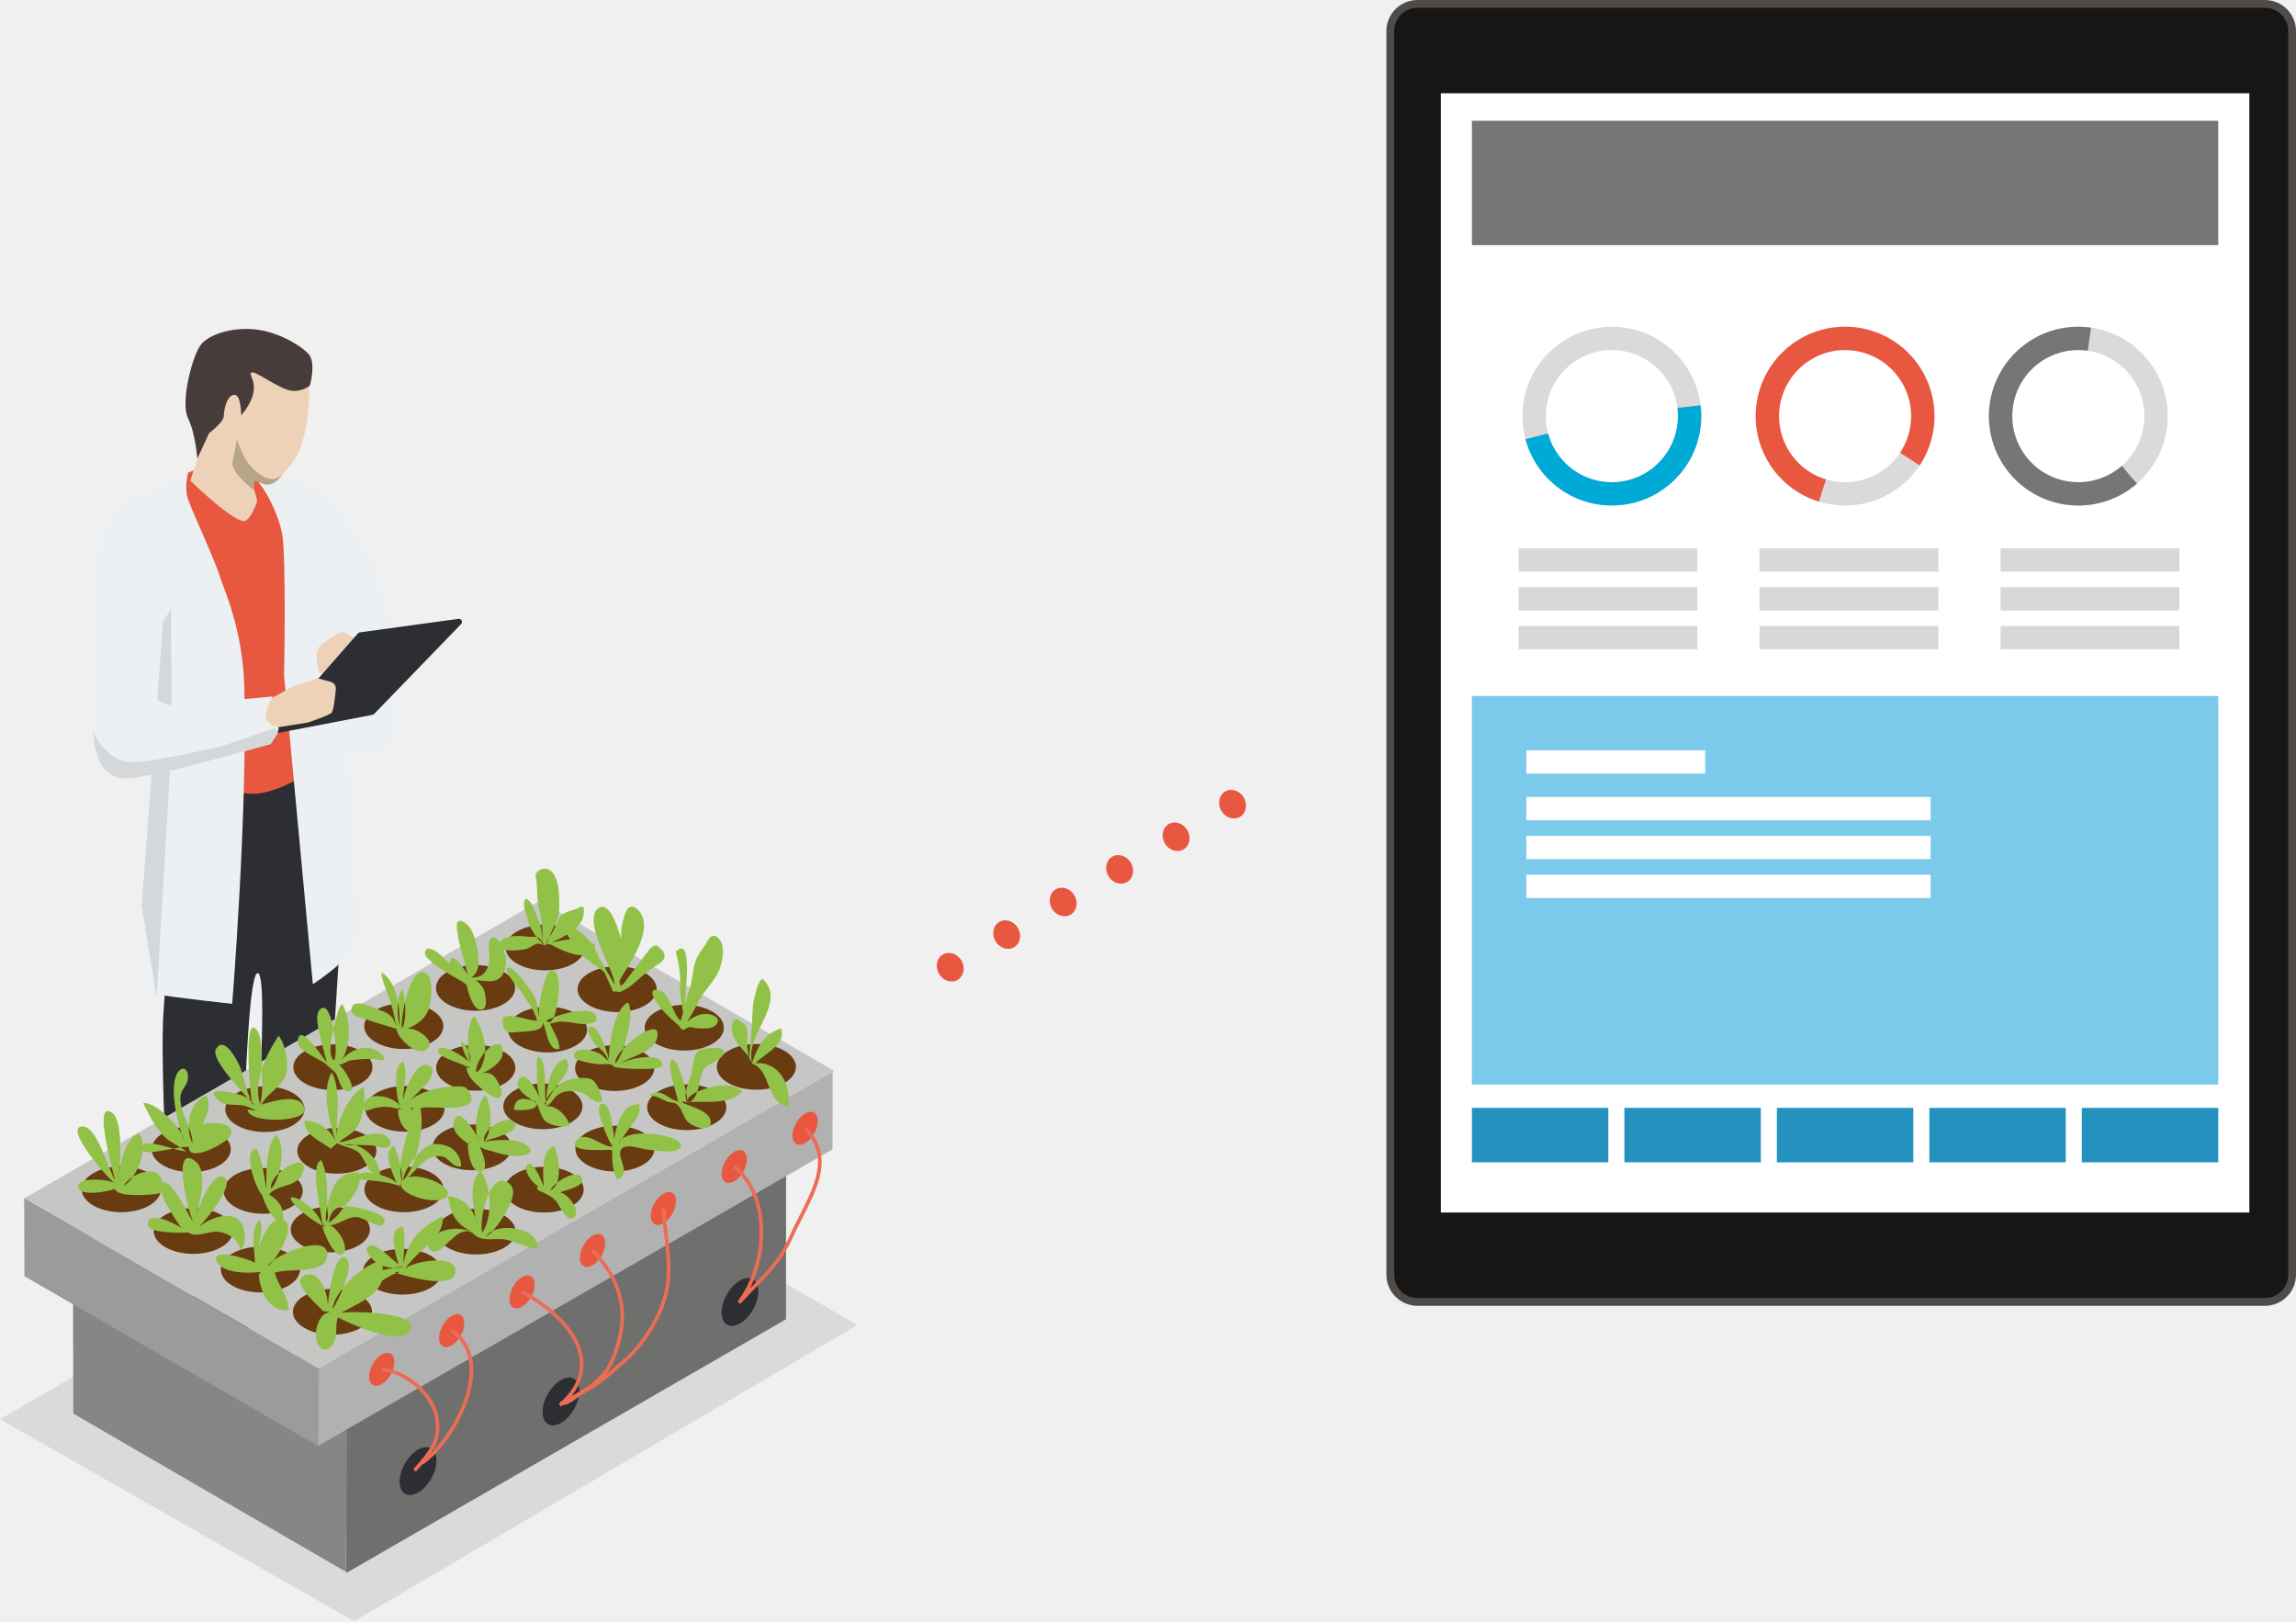
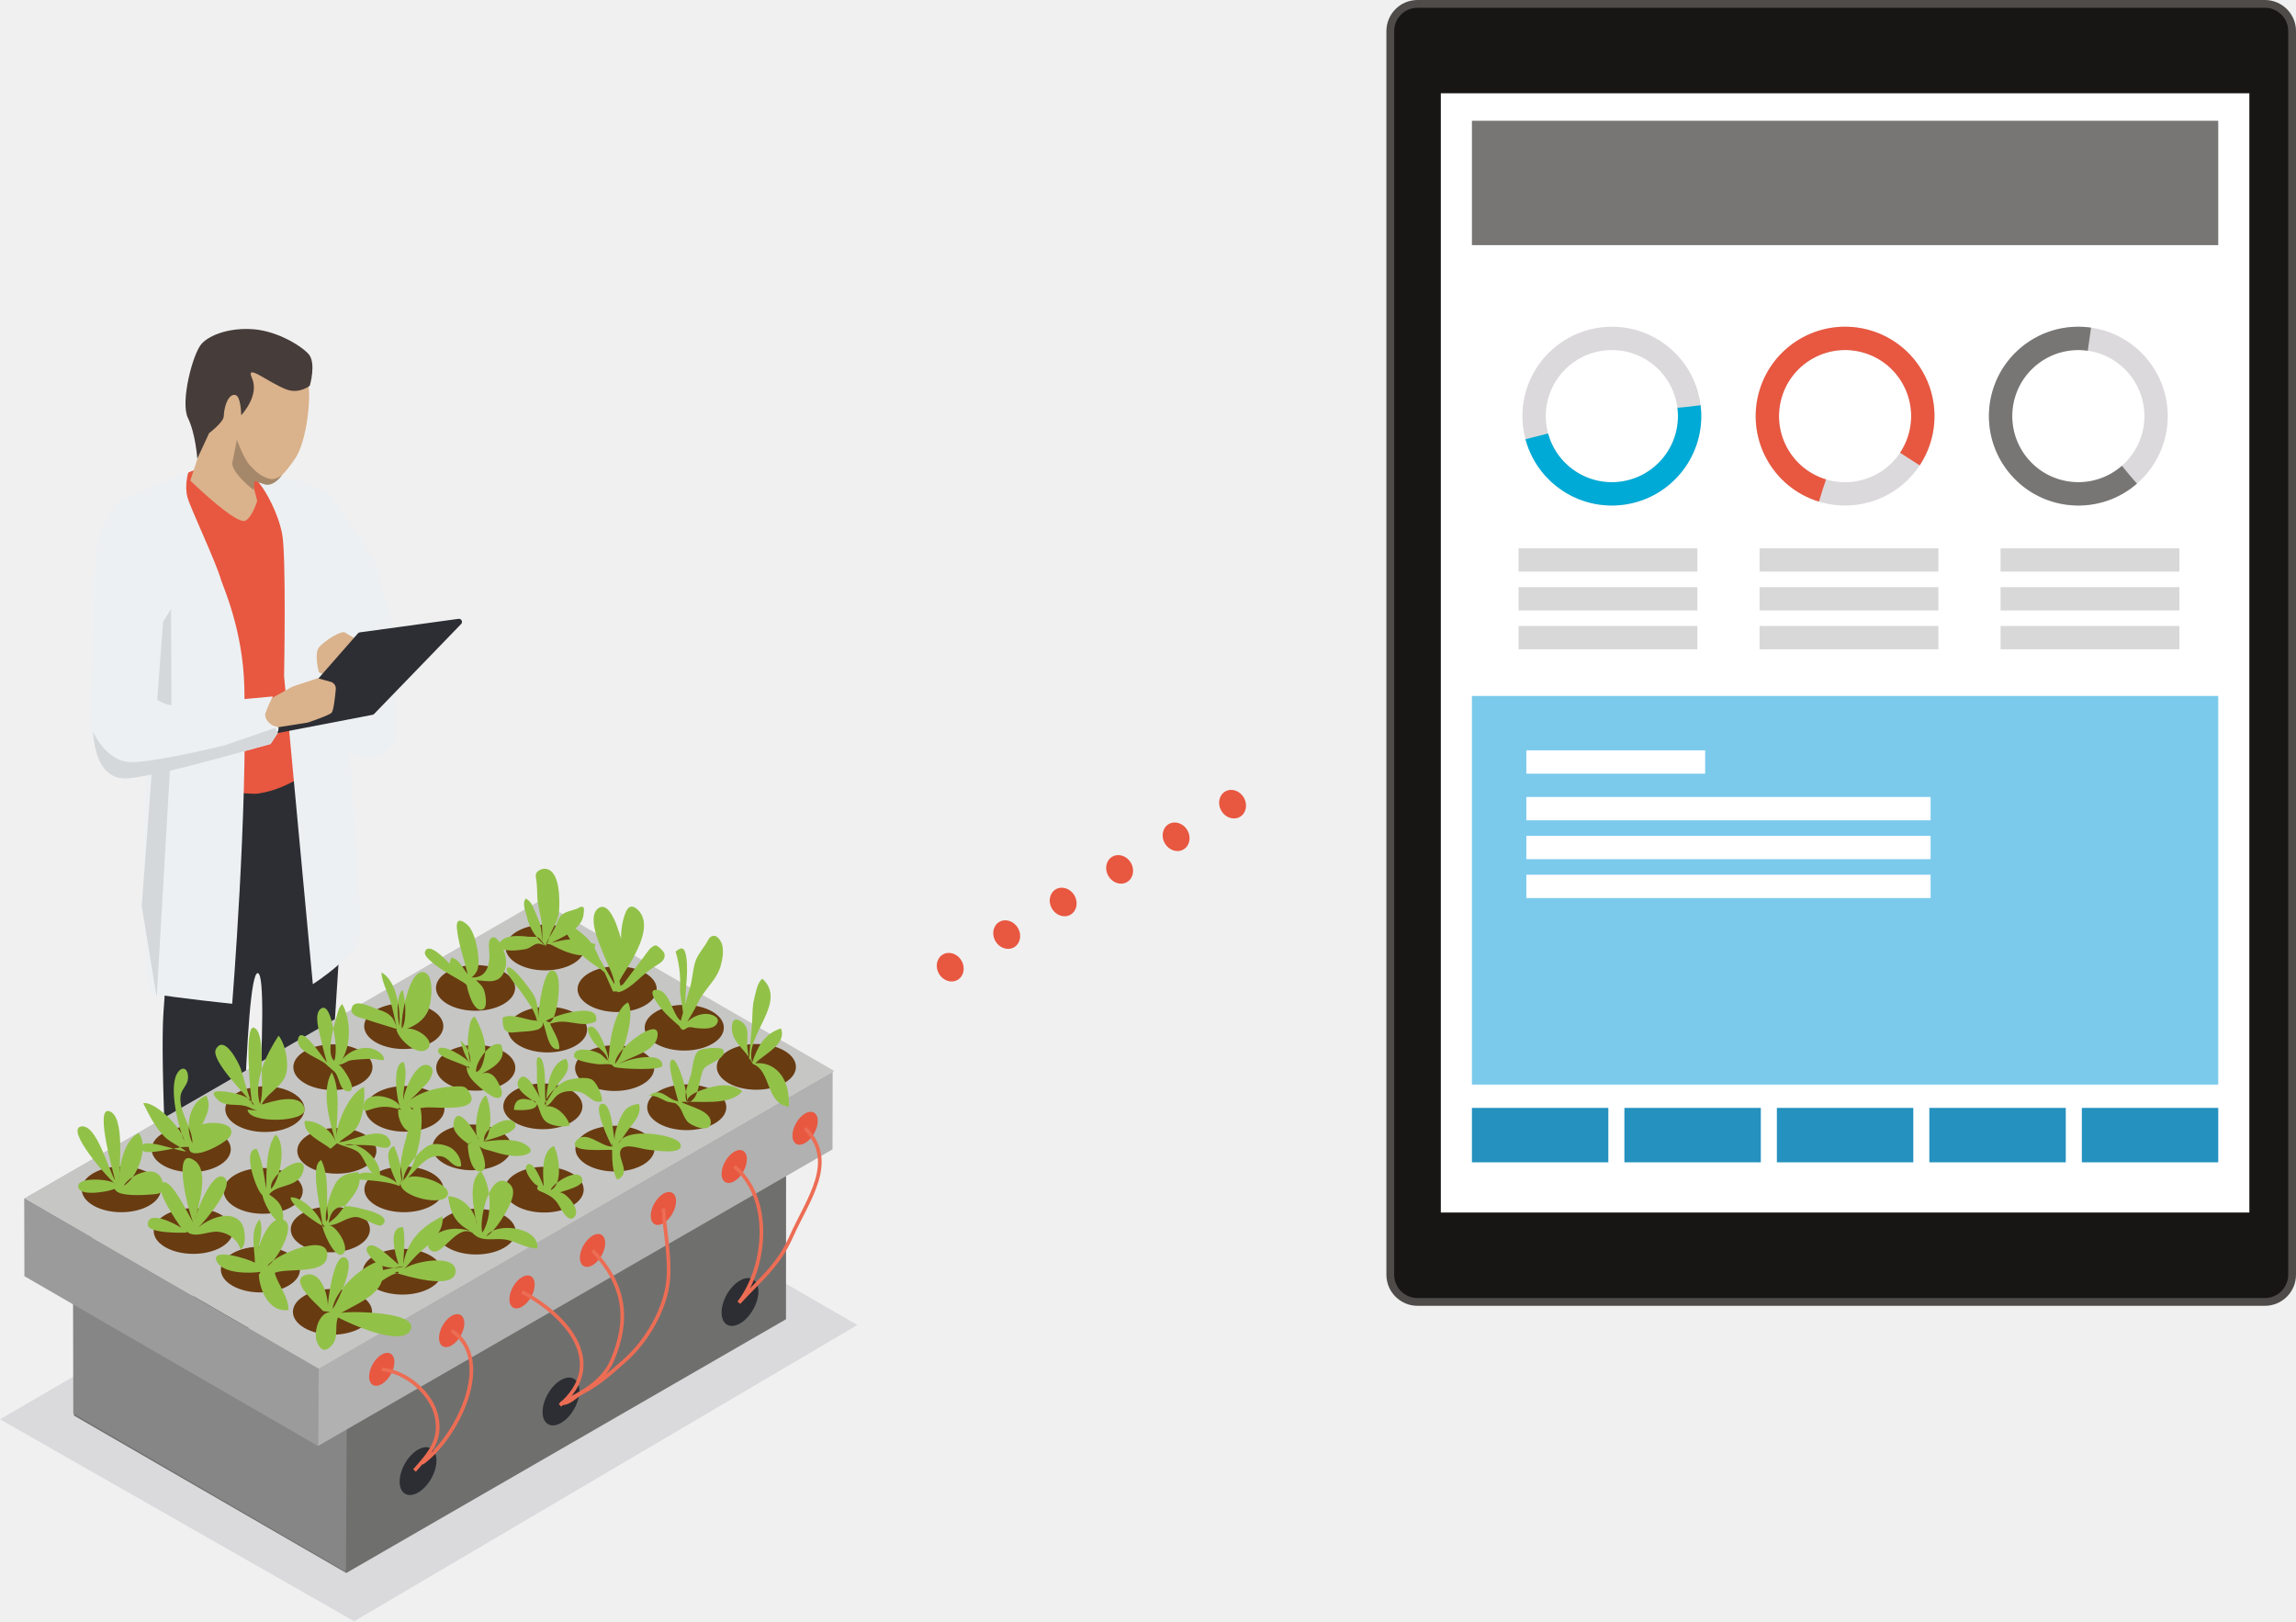
<svg xmlns="http://www.w3.org/2000/svg" xmlns:xlink="http://www.w3.org/1999/xlink" width="313" height="221" viewBox="0 0 313 221">
  <defs>
    <rect id="a" width="124" height="178" rx="4.239" />
    <mask id="b" width="124" height="178" x="0" y="0" fill="white">
      <use xlink:href="#a" />
    </mask>
  </defs>
  <g fill="none" fill-rule="evenodd">
    <polygon fill="#DAD9DB" points="116.877 180.617 69.339 153.169 0 193.47 48.287 221" />
    <g transform="translate(3)">
      <path fill="#E85740" d="M123.562,122.732 C122.581,122.732 121.785,121.837 121.785,120.732 C121.785,119.627 122.581,118.732 123.562,118.732 C124.544,118.732 125.34,119.627 125.34,120.732 C125.34,121.837 124.544,122.732 123.562,122.732 Z M132.451,122.732 C131.469,122.732 130.673,121.837 130.673,120.732 C130.673,119.627 131.469,118.732 132.451,118.732 C133.433,118.732 134.229,119.627 134.229,120.732 C134.229,121.837 133.433,122.732 132.451,122.732 Z M141.34,122.732 C140.358,122.732 139.562,121.837 139.562,120.732 C139.562,119.627 140.358,118.732 141.34,118.732 C142.322,118.732 143.118,119.627 143.118,120.732 C143.118,121.837 142.322,122.732 141.34,122.732 Z M150.229,122.732 C149.247,122.732 148.451,121.837 148.451,120.732 C148.451,119.627 149.247,118.732 150.229,118.732 C151.211,118.732 152.007,119.627 152.007,120.732 C152.007,121.837 151.211,122.732 150.229,122.732 Z M159.118,122.732 C158.136,122.732 157.34,121.837 157.34,120.732 C157.34,119.627 158.136,118.732 159.118,118.732 C160.1,118.732 160.896,119.627 160.896,120.732 C160.896,121.837 160.1,122.732 159.118,122.732 Z M168.007,122.732 C167.025,122.732 166.229,121.837 166.229,120.732 C166.229,119.627 167.025,118.732 168.007,118.732 C168.989,118.732 169.785,119.627 169.785,120.732 C169.785,121.837 168.989,122.732 168.007,122.732 Z" transform="rotate(-30 145.785 120.732)" />
      <g transform="translate(.13 44.64)">
        <path fill="#2C2E33" d="M43.546,59.826 L43.546,78.415 L42.469,95.294 L39.154,122.816 C39.154,122.816 43.287,128.113 43.984,130.698 C44.681,133.282 39.663,133.622 39.663,133.622 C39.663,133.622 32.927,127.647 31.783,126.757 C30.64,125.867 33.91,88.296 32.02,88.013 C30.131,87.731 29.75,126.63 29.75,126.63 C29.75,126.63 31.885,132.389 32.471,134.369 C32.937,135.94 29.18,137.418 27.594,136.512 C26.244,135.741 23.134,132.424 22.308,130.518 C21.204,127.97 21.235,128.537 20.473,127.647 C19.71,126.757 19.965,123.325 19.965,123.325 C19.965,123.325 18.646,100.11 19.16,93.281 C19.417,89.867 20.124,79.412 19.352,72.81 C18.581,66.208 19.352,61.189 19.352,61.189 L35.544,61.308 L41.823,55.873 L43.546,59.826" />
        <path fill="#E85740" d="M21.362,20.398 C21.362,20.398 22.896,19.389 25.226,18.904 C27.557,18.418 32.546,20.102 32.546,20.102 L35.691,23.131 L39.689,58.804 L39.805,59.826 C39.805,59.826 36.58,62.87 32.052,63.537 C30.768,63.725 25.091,62.876 25.091,62.876 L21.362,20.398" />
        <path fill="#ECF0F3" d="M22.558,19.666 C22.558,19.666 14.517,23.072 13.555,23.486 C11.534,24.357 10.02,29.898 9.929,30.906 C9.877,31.49 9.574,43.129 9.209,51.948 C8.944,58.334 16.869,53.419 16.869,53.419 C16.869,53.419 15.905,90.504 17.574,90.801 C21.013,91.412 28.524,92.188 28.524,92.188 C28.524,92.188 30.642,66.007 30.174,48.873 C29.962,41.138 27.246,35.242 27.016,34.44 C26.277,31.86 22.885,24.766 22.43,23.162 C21.976,21.559 22.558,19.666 22.558,19.666" />
        <polyline fill="#D4D8DB" points="16.191 78.843 19.103 40.118 20.182 38.387 20.237 48.432 20.237 56.868 18.231 91.327 16.191 78.843" />
        <path fill="#ECF0F3" d="M42.627,32.951 C42.627,32.951 46.251,79.634 46.013,82.592 C45.775,85.549 39.517,89.515 39.517,89.515 L35.596,47.518 C35.596,47.518 35.909,31.116 35.333,28.143 C34.756,25.17 33.085,22.346 32.413,21.497 C31.247,20.022 31.268,19.486 31.268,19.486 L37.936,20.946 L41.942,22.792 L47.796,31.416 L42.627,32.951" />
-         <path fill="#EED2B7" d="M38.534,4.774 C38.534,4.774 38.21,5.035 38.803,7.166 C39.396,9.297 38.693,15.66 37.045,17.962 C35.396,20.265 33.632,22.696 31.085,19.85 C30.873,19.614 31.28,21.159 31.28,21.159 L31.941,23.636 C31.941,23.636 31.275,25.822 30.343,26.331 C29.103,27.007 22.812,20.874 22.812,20.874 L26.464,9.785 L29.623,3.83 L38.534,4.774" />
+         <path fill="#DAB28B" d="M38.534,4.774 C38.534,4.774 38.21,5.035 38.803,7.166 C39.396,9.297 38.693,15.66 37.045,17.962 C35.396,20.265 33.632,22.696 31.085,19.85 C30.873,19.614 31.28,21.159 31.28,21.159 L31.941,23.636 C31.941,23.636 31.275,25.822 30.343,26.331 C29.103,27.007 22.812,20.874 22.812,20.874 L26.464,9.785 L29.623,3.83 L38.534,4.774" />
        <path fill="#463C39" d="M24.353,2.225 C25.552,0.91 28.395,-0.016 31.504,0.249 C34.612,0.514 37.775,2.377 38.904,3.585 C40.032,4.793 39.103,7.941 39.103,7.941 C39.103,7.941 37.674,9.098 35.926,8.449 C33.502,7.549 30.263,4.775 31.219,6.906 C32.292,9.296 29.75,11.966 29.75,11.966 C29.75,11.966 29.736,9.379 28.955,9.202 C28.173,9.025 27.463,10.289 27.365,12.141 C27.323,12.929 25.373,14.406 25.373,14.406 L23.765,17.887 C23.765,17.887 23.54,14.483 22.484,12.322 C21.428,10.161 23.152,3.54 24.353,2.225" />
-         <path fill="#B7A587" d="M29.157,15.312 C29.157,15.312 30.09,17.851 30.918,18.77 C31.746,19.69 32.569,20.387 33.656,20.643 C34.457,20.832 35.331,20.11 35.331,20.11 C35.331,20.11 34.191,21.809 32.882,21.369 L31.573,20.929 L31.442,22.159 C31.442,22.159 28.261,19.708 28.562,18.338 C28.863,16.969 29.157,15.312 29.157,15.312" />
+         <path fill="#A5876A" d="M29.157,15.312 C29.157,15.312 30.09,17.851 30.918,18.77 C31.746,19.69 32.569,20.387 33.656,20.643 C34.457,20.832 35.331,20.11 35.331,20.11 C35.331,20.11 34.191,21.809 32.882,21.369 L31.573,20.929 L31.442,22.159 C31.442,22.159 28.261,19.708 28.562,18.338 C28.863,16.969 29.157,15.312 29.157,15.312" />
        <path fill="#ECF0F3" d="M47.796,31.416 L50.507,40.907 C50.507,40.907 51.122,55.34 50.677,56.162 C48.474,60.23 44.746,58.026 44.746,58.026 L43.052,54.806 L40.51,38.026 L41.696,29.72 L47.796,31.416" />
-         <path fill="#EED2B7" d="M40.34,47.009 C40.34,47.009 39.663,44.467 40.34,43.619 C41.018,42.772 43.39,41.246 43.899,41.585 C44.407,41.924 46.271,42.941 46.271,42.941 L41.527,47.518 L40.34,47.009" />
+         <path fill="#DAB28B" d="M40.34,47.009 C40.34,47.009 39.663,44.467 40.34,43.619 C41.018,42.772 43.39,41.246 43.899,41.585 C44.407,41.924 46.271,42.941 46.271,42.941 L41.527,47.518 L40.34,47.009" />
        <path fill="#2C2E33" d="M34.363,54.594 L45.662,41.701 C45.727,41.626 45.817,41.577 45.915,41.562 L59.371,39.719 C59.757,39.662 60.004,40.118 59.746,40.41 L47.89,52.665 C47.829,52.734 47.747,52.781 47.656,52.799 L34.756,55.281 C34.366,55.356 34.101,54.894 34.363,54.594" />
-         <path fill="#EED2B7" d="M33.308,50.865 L36.74,48.958 L40.171,47.814 L41.954,48.304 C42.397,48.426 42.689,48.847 42.648,49.303 C42.549,50.392 42.344,52.25 42.077,52.518 C41.696,52.899 38.837,53.853 38.837,53.853 L34.833,54.488 L33.118,56.141 L32.038,54.425 C32.038,54.425 33.054,51.374 33.308,50.865" />
+         <path fill="#DAB28B" d="M33.308,50.865 L36.74,48.958 L40.171,47.814 L41.954,48.304 C42.397,48.426 42.689,48.847 42.648,49.303 C42.549,50.392 42.344,52.25 42.077,52.518 C41.696,52.899 38.837,53.853 38.837,53.853 L34.833,54.488 L33.118,56.141 L32.038,54.425 C32.038,54.425 33.054,51.374 33.308,50.865" />
        <path fill="#ECF0F3" d="M9.095,52.512 C9.095,52.512 9.035,59.255 12.975,61.416 C14.43,62.215 33.753,56.776 33.753,56.776 C33.753,56.776 35.406,54.515 34.643,54.425 C33.563,54.298 32.842,53.173 33.054,52.581 C33.432,51.525 33.936,50.518 34.071,50.293 C34.071,50.293 23.904,51.247 20.854,51.501 C17.804,51.755 14.754,47.179 14.754,47.179 L9.095,52.512" />
        <path fill="#D4D8DB" d="M9.544,55.06 C9.544,55.06 11.323,59.382 15.008,59.255 C18.694,59.128 27.463,56.967 27.463,56.967 L34.363,54.594 L34.756,55.281 L33.753,56.776 C33.753,56.776 20.854,60.399 17.804,60.908 C14.754,61.416 12.975,62.052 11.323,60.399 C9.671,58.747 9.544,55.06 9.544,55.06" />
-         <polyline fill="#6F6F6E" points="104.019 135.194 44.076 169.781 44.091 147.473 104.035 112.888 104.019 135.194" />
+         <polygon fill="#6F6F6E" points="44.076 169.781 6.957 148.325 6.957 127.876 44.091 147.473 104.035 112.888 104.019 135.194" />
        <polyline fill="#868686" points="6.816 126.399 44.143 148.028 44.032 169.626 6.863 148.054 6.816 126.399" />
        <polyline fill="#B1B1B1" points="110.363 112.036 40.219 152.47 40.235 141.88 110.378 101.446 110.363 112.036" />
        <polyline fill="#868C96" points="70.364 88.904 .222 129.338 .237 118.747 70.38 78.314 70.364 88.904" />
        <polyline fill="#C6C6C5" points="40.33 141.926 110.6 101.344 70.446 78.154 .175 118.736 40.33 141.926" />
        <path fill="#8CBF52" />
        <path fill="#683B11" d="M67.373,86.724 C65.268,85.509 65.265,83.538 67.368,82.32 C69.472,81.101 72.889,81.097 74.998,82.313 C77.109,83.529 77.111,85.504 75.002,86.722 C72.895,87.94 69.48,87.94 67.373,86.724" />
        <path fill="#92C148" d="M71.308,84.392 C70,83.27 69.087,82.053 68.709,80.363 C68.537,79.591 67.988,78.557 68.543,77.849 C68.987,78.074 69.298,78.447 69.493,78.895 C69.795,79.59 70.127,80.318 70.394,81.027 C70.721,81.897 70.721,82.921 70.802,83.845 C70.802,82.819 70.827,81.798 70.661,80.781 C70.486,79.72 70.162,78.709 70.12,77.624 C70.091,76.884 70.094,76.146 69.994,75.41 C69.942,75.026 69.809,74.645 70.027,74.313 C70.263,73.953 70.797,73.759 71.198,73.789 C73.262,73.946 73.18,78.137 73.085,79.539 C73.006,80.699 72.413,81.521 71.967,82.547 C71.704,83.15 71.578,83.822 71.253,84.396 C71.38,83.519 72.094,82.677 72.485,81.885 C72.721,81.407 72.882,80.805 73.181,80.361 C73.668,79.637 74.833,79.513 75.593,79.199 C75.727,79.143 75.989,78.959 76.132,78.959 C76.576,78.961 76.478,79.31 76.452,79.735 C76.404,80.528 76.147,81.075 75.604,81.645 C74.606,82.69 73.338,83.225 72.071,83.865 C73.345,83.574 74.594,83.217 75.881,83.54 C76.594,83.719 77.309,83.866 78.018,84.06 C77.841,86.829 73.854,85.133 72.447,84.365 C72.033,84.139 71.516,83.86 71.113,84.237 C70.599,84.036 70.269,83.865 69.745,84.127 C69.155,84.422 69.031,84.674 68.317,84.779 C67.257,84.936 65.714,85.129 64.774,84.452 C65.086,82.661 67.64,82.903 68.915,83.05 C69.371,83.102 70.114,82.932 70.461,83.333" />
        <path fill="#683B11" d="M77.187,92.403 C75.082,91.187 75.079,89.216 77.182,87.998 C79.286,86.779 82.702,86.776 84.812,87.991 C86.923,89.207 86.925,91.182 84.816,92.401 C82.709,93.618 79.293,93.618 77.187,92.403" />
        <path fill="#92C148" d="M86.914,84.678 C86.309,84.093 86.167,84.086 85.446,84.71 L81.808,89.541 L81.451,89.743 C81.4,89.491 81.353,89.267 81.31,89.071 C81.846,88.042 82.55,87.102 83.115,86.067 C84.032,84.386 85.718,81.061 83.752,79.32 C82.526,78.234 82.104,79.738 81.82,80.797 C81.595,81.639 81.53,82.442 81.536,83.303 C81.412,82.885 81.261,82.471 81.124,82.041 C80.86,81.208 79.817,78.261 78.485,79.133 C76.751,80.268 78.76,84.427 79.224,85.612 C79.68,86.776 80.44,88.113 80.65,89.374 L80.603,89.488 L78.655,86.098 L78.753,86.413 C78.741,86.386 78.726,86.359 78.715,86.332 C78.234,85.153 77.752,84.074 76.822,83.159 C76.567,82.909 74.399,80.93 73.925,81.54 C73.58,81.985 74.654,83.496 74.784,83.714 C75.791,85.388 76.882,86.233 78.447,87.263 C78.767,87.473 79.044,87.694 79.291,87.932 L80.434,90.505 L81.069,90.511 L81.08,90.507 L81.006,90.606 C81.888,90.658 83.349,89.372 83.939,88.837 C84.602,88.234 85.251,87.699 85.993,87.187 C86.532,86.815 87.492,86.434 87.477,85.607 C87.468,85.171 87.204,84.958 86.914,84.678" />
        <path fill="#683B11" d="M86.337 97.657C84.232 96.442 84.229 94.471 86.332 93.252 88.436 92.033 91.852 92.03 93.962 93.246 96.073 94.462 96.075 96.436 93.966 97.655 91.859 98.872 88.443 98.873 86.337 97.657M96.165 102.996C94.06 101.781 94.057 99.81 96.16 98.591 98.264 97.373 101.681 97.369 103.79 98.585 105.901 99.801 105.902 101.776 103.794 102.994 101.687 104.211 98.272 104.212 96.165 102.996M57.884 92.233C55.779 91.018 55.776 89.046 57.879 87.828 59.983 86.609 63.4 86.606 65.509 87.822 67.62 89.038 67.622 91.012 65.513 92.231 63.406 93.448 59.991 93.449 57.884 92.233M67.698 97.911C65.593 96.696 65.59 94.725 67.693 93.507 69.797 92.288 73.214 92.284 75.323 93.5 77.434 94.716 77.435 96.691 75.327 97.909 73.22 99.126 69.805 99.127 67.698 97.911M76.848 103.166C74.743 101.951 74.74 99.979 76.843 98.761 78.947 97.542 82.364 97.538 84.473 98.754 86.584 99.97 86.585 101.945 84.477 103.163 82.37 104.381 78.955 104.381 76.848 103.166M86.676 108.505C84.57 107.29 84.568 105.318 86.67 104.1 88.775 102.881 92.191 102.877 94.302 104.093 96.412 105.31 96.414 107.284 94.305 108.502 92.198 109.72 88.783 109.72 86.676 108.505M48.099 97.445C45.993 96.23 45.99 94.258 48.093 93.04 50.198 91.821 53.614 91.818 55.724 93.034 57.835 94.25 57.836 96.224 55.728 97.443 53.62 98.66 50.205 98.661 48.099 97.445M57.913 103.123C55.807 101.908 55.804 99.937 57.907 98.719 60.011 97.5 63.428 97.496 65.538 98.712 67.649 99.928 67.65 101.903 65.541 103.121 63.434 104.338 60.019 104.339 57.913 103.123M67.063 108.378C64.957 107.163 64.955 105.191 67.057 103.973 69.161 102.754 72.578 102.75 74.688 103.966 76.799 105.182 76.8 107.157 74.691 108.375 72.584 109.593 69.169 109.593 67.063 108.378M76.89 114.141C74.785 112.925 74.782 110.954 76.885 109.736 78.989 108.517 82.406 108.514 84.516 109.729 86.627 110.945 86.628 112.92 84.52 114.138 82.412 115.356 78.997 115.356 76.89 114.141M38.44 103.038C36.335 101.823 36.332 99.851 38.435 98.634 40.539 97.415 43.956 97.411 46.066 98.627 48.176 99.843 48.178 101.818 46.069 103.036 43.962 104.253 40.547 104.254 38.44 103.038M48.254 108.716C46.149 107.502 46.146 105.53 48.249 104.312 50.353 103.093 53.77 103.09 55.879 104.305 57.99 105.522 57.991 107.496 55.883 108.714 53.776 109.932 50.361 109.932 48.254 108.716M57.404 113.971C55.299 112.756 55.296 110.784 57.399 109.567 59.503 108.347 62.92 108.344 65.029 109.56 67.14 110.776 67.141 112.75 65.033 113.969 62.926 115.186 59.511 115.186 57.404 113.971M67.232 119.734C65.126 118.519 65.124 116.547 67.226 115.329 69.331 114.111 72.747 114.107 74.858 115.322 76.968 116.539 76.97 118.514 74.861 119.732 72.754 120.949 69.339 120.95 67.232 119.734M29.163 108.759C27.057 107.543 27.055 105.572 29.157 104.354 31.262 103.135 34.678 103.132 36.789 104.348 38.899 105.564 38.901 107.538 36.792 108.757 34.685 109.974 31.269 109.974 29.163 108.759M38.977 114.437C36.871 113.222 36.869 111.251 38.971 110.032 41.075 108.814 44.492 108.81 46.602 110.026 48.713 111.242 48.714 113.217 46.606 114.435 44.499 115.652 41.083 115.653 38.977 114.437M48.127 119.692C46.022 118.476 46.019 116.505 48.121 115.287 50.225 114.068 53.643 114.064 55.752 115.28 57.863 116.496 57.864 118.471 55.756 119.689 53.649 120.906 50.234 120.907 48.127 119.692M57.955 125.454C55.849 124.239 55.847 122.268 57.949 121.05 60.054 119.831 63.47 119.827 65.58 121.043 67.691 122.259 67.693 124.234 65.584 125.452 63.477 126.67 60.061 126.67 57.955 125.454M19.123 114.225C17.018 113.01 17.015 111.038 19.118 109.82 21.222 108.602 24.639 108.598 26.749 109.814 28.859 111.03 28.861 113.005 26.752 114.223 24.645 115.44 21.23 115.441 19.123 114.225M28.937 119.903C26.832 118.688 26.829 116.717 28.932 115.499 31.036 114.28 34.453 114.276 36.562 115.492 38.673 116.708 38.674 118.683 36.566 119.901 34.459 121.119 31.044 121.119 28.937 119.903M38.087 125.158C35.982 123.943 35.979 121.971 38.082 120.753 40.186 119.534 43.603 119.53 45.712 120.746 47.824 121.963 47.825 123.937 45.716 125.155 43.609 126.373 40.194 126.373 38.087 125.158M47.915 130.921C45.81 129.705 45.807 127.734 47.909 126.516 50.014 125.297 53.431 125.294 55.541 126.509 57.651 127.725 57.653 129.7 55.544 130.919 53.437 132.136 50.022 132.136 47.915 130.921M9.592 119.691C7.486 118.476 7.484 116.504 9.586 115.287 11.691 114.068 15.107 114.064 17.217 115.28 19.328 116.496 19.33 118.471 17.221 119.689 15.113 120.906 11.698 120.907 9.592 119.691M19.406 125.369C17.3 124.155 17.298 122.183 19.4 120.965 21.504 119.746 24.921 119.743 27.031 120.958 29.142 122.175 29.143 124.149 27.035 125.367 24.927 126.585 21.512 126.585 19.406 125.369M28.556 130.624C26.45 129.409 26.448 127.437 28.55 126.219 30.654 125 34.071 124.997 36.181 126.213 38.292 127.429 38.293 129.403 36.185 130.622 34.078 131.839 30.663 131.839 28.556 130.624M38.384 136.387C36.278 135.172 36.276 133.2 38.378 131.982 40.483 130.764 43.899 130.76 46.009 131.975 48.12 133.192 48.121 135.167 46.013 136.385 43.906 137.602 40.49 137.602 38.384 136.387" />
        <path fill="#92C148" d="M92.65 90.945C93.5 89.73 94.699 88.526 95.106 87.065 95.368 86.121 95.643 84.671 95.163 83.752 94.819 83.097 94.299 82.679 93.729 83.085 93.483 83.259 93.28 83.758 93.111 84.017 92.65 84.721 91.957 85.571 91.681 86.384 91.288 87.541 91.288 88.846 90.913 90.04 90.688 90.761 90.486 91.508 90.288 92.257 90.32 91.415 90.335 90.556 90.403 89.865 90.524 88.634 90.612 87.082 90.432 85.865 90.236 84.539 89.86 84.333 88.976 85.074 89.44 86.638 89.667 88.319 89.58 89.948 89.524 90.995 89.877 92.194 89.98 93.407 89.881 93.779 89.777 94.145 89.672 94.51 88.443 93.556 88.189 90.361 86.4 90.281 84.89 90.214 86.701 92.451 87.051 92.88 87.773 93.767 88.629 94.478 89.466 95.215 89.461 95.231 89.466 95.235 89.472 95.221 89.564 95.302 89.632 95.709 90.054 95.746 90.302 95.662 90.475 95.461 90.762 95.391 91.019 95.328 91.502 95.477 91.785 95.504 92.564 95.577 93.991 95.719 94.531 95.008 95.206 94.119 94.066 93.633 93.302 93.577 92.313 93.505 91.307 93.951 90.561 94.652 90.794 94.272 91.006 93.875 91.213 93.547 91.741 92.712 92.084 91.756 92.65 90.945M99.338 100.135C98.683 98.699 97.084 97.726 96.729 96.218 96.483 95.173 96.664 93.57 98.11 94.754 99.108 95.573 98.656 96.919 98.739 97.977 98.787 98.593 98.913 99.226 98.994 99.858 99.046 98.147 99.294 96.447 99.394 94.739 99.463 93.561 99.418 92.48 99.722 91.33 99.941 90.502 100.107 89.349 100.787 88.76 104.362 91.985 98.282 96.549 99.414 100.196 100.159 98.035 101.056 96.266 103.339 95.548 104.145 97.729 101.117 98.974 99.823 100.305 102.022 100.091 103.566 101.544 104.125 103.475 104.396 104.41 104.419 105.293 104.424 106.244 101.186 105.743 102.064 101.397 99.507 100.389M60.069 89.287C58.63 88.409 56.994 87.605 55.724 86.491 55.415 86.22 54.641 85.612 54.812 85.091 55.276 83.677 57.698 86.199 58.145 86.744 58.213 86.499 58.29 86.171 58.387 85.907 59.442 86.018 59.99 87.427 60.627 88.146 60.139 86.116 59.325 83.898 59.148 81.83 59.056 80.759 59.556 80.542 60.541 81.382 61.605 82.287 62.09 85.015 62.111 86.33 62.129 87.359 61.917 87.986 61.158 88.602 62.933 88.676 63.484 87.417 63.591 85.912 63.628 85.392 63.366 83.82 63.663 83.415 64.299 82.548 65.037 83.841 65.3 84.385 65.825 85.471 66.079 86.551 65.661 87.678 64.966 89.555 63.408 89.106 61.77 88.965 62.183 89.429 62.603 89.685 62.847 90.307 63.027 90.766 63.397 92.606 62.734 92.928 61.452 93.553 60.614 90.395 60.492 89.626M70.066 94.456C69.727 92.974 68.621 91.651 67.787 90.402 67.554 90.053 65.624 87.899 65.992 87.336 66.521 86.525 69.24 90.384 69.453 90.716 70.229 91.921 70.235 93.09 70.236 94.459 70.188 93.55 70.891 87.251 72.273 87.664 73.525 88.037 72.946 91.858 72.778 92.573 72.613 93.281 72.445 94.262 71.845 94.721 71.711 94.708 71.413 94.615 71.309 94.553 71.793 93.99 78.783 91.649 78.122 94.584 76.593 95.389 75.054 94.625 73.468 94.625 72.867 94.625 72.412 94.786 71.853 94.891 72.236 95.839 73.227 97.251 73.109 98.346 71.522 98.776 71.354 95.469 70.846 94.705 70.93 95.149 70.777 95.324 70.463 95.554 69.859 95.994 67.857 95.975 67.06 96.079 65.552 96.277 65.377 95.527 65.392 94.084 66.592 93.455 68.306 94.305 69.567 94.451 70.02 94.503 70.503 94.487 70.913 94.626M79.809 100.22C79.622 98.83 78.708 98.51 77.921 97.577 77.67 97.281 76.645 95.728 77.143 95.392 78.363 94.568 79.929 99.384 79.894 100.04 79.747 98.405 80.534 92.787 82.5 92.009 83.295 93.52 82.38 96.669 81.845 98.287 81.593 99.05 81.215 99.778 80.723 100.397 80.664 98.928 83.467 96.633 84.883 95.965 85.708 95.577 86.629 95.355 86.512 96.531 86.284 98.832 82.59 99.38 80.985 100.55 81.778 99.88 87.133 98.423 87.176 100.604 87.19 101.311 81.657 101.102 80.661 100.819 80.486 100.769 80.37 100.527 80.193 100.477 79.646 100.323 78.913 100.502 78.348 100.425 77.88 100.361 75.126 100.012 75.118 99.304 75.1 97.837 78.074 98.557 78.792 99.09 79.153 99.358 79.446 99.762 79.809 99.965M89.383 105.813C89.404 105.283 87.366 99.65 88.62 99.804 89.367 99.897 90.792 104.871 90.484 105.486 90.006 104.504 90.787 102.834 91.065 101.841 91.303 100.991 91.349 99.162 92.13 98.574 92.583 98.233 95.229 97.989 95.466 98.49 96.01 99.644 93.317 100.341 92.854 101.005 92.127 102.048 92.294 105.558 90.496 105.634 90.396 104.352 93.639 103.555 94.528 103.397 95.714 103.186 97.122 103.305 98.054 104.103 96.463 106.171 91.964 105.397 89.743 105.574 90.806 106.213 93.931 106.736 93.765 108.49 93.638 109.837 91.08 108.897 90.516 108.165 89.841 107.287 89.841 106.271 88.886 105.729 88.856 105.712 87.876 105.55 88.075 105.601 87.402 105.43 86.828 104.949 86.144 104.806 85.773 104.728 85.483 104.608 85.164 104.857 86.953 103.306 87.784 105.261 89.298 105.474M51.003 95.643C49.647 95.201 48.283 94.83 46.928 94.368 46.232 94.13 44.508 93.924 44.815 92.767 45.193 91.341 47.659 92.737 48.544 93.014 49.932 93.448 50.538 93.973 50.931 95.394 50.666 94.164 50.439 92.992 50.069 91.783 49.712 90.619 48.895 89.082 48.865 87.91 51.008 89.073 51.429 93.041 51.346 95.201 51.034 94.17 50.822 91.093 51.742 90.295 52.156 91.295 52.376 94.654 51.658 95.562 51.414 94.687 52.552 87.076 54.798 87.936 56.172 88.461 55.672 92.258 55.189 93.245 54.587 94.475 53.531 95.117 52.348 95.61 53.587 95.326 56.406 97.249 55.114 98.361 53.797 99.493 51.178 96.998 50.919 95.728M60.916 101.067C60.327 100.312 56.446 99.603 56.588 98.562 56.764 97.268 60.54 99.574 60.929 100.283 60.283 99.412 59.883 98.219 59.656 97.194 60.657 98.054 61.02 98.954 61.004 100.289 60.659 98.854 60.521 97.281 60.785 95.826 60.883 95.283 60.97 94.126 61.586 93.932 62.457 95.445 63.262 97.499 62.951 99.243 62.842 99.851 62.513 101.395 61.775 101.473 61.618 100.285 63.506 97.56 64.772 97.676 65.313 97.725 65.185 97.775 65.33 98.235 65.862 99.935 63.774 101.129 62.572 101.695 63.642 101.366 64.262 101.945 64.757 102.874 65.09 103.498 65.7 104.601 64.925 104.993 64.16 105.379 61.688 103.12 61.178 102.499 60.79 102.025 60.427 101.373 60.505 100.741 60.593 100.719 60.657 100.733 60.747 100.728M69.982 105.728C69.348 105.235 66.727 103.85 67.603 102.521 68.704 100.85 70.281 104.903 70.802 105.472 69.982 104.481 70.061 102.266 70.066 100.995 70.067 100.748 69.85 99.191 70.444 99.5 71.169 99.876 71.164 102.527 71.168 103.156 71.175 104.191 71.15 105.201 71.34 106.22 71.286 104.386 71.643 100.177 74.051 99.7 74.679 100.757 74.1 101.742 73.394 102.563 72.44 103.673 71.842 104.806 71.081 106.034 71.174 104.923 72.779 103.304 73.781 102.79 74.55 102.396 76.833 102.037 77.61 102.556 78.255 102.986 79.004 104.695 78.948 105.459 78.393 105.678 77.958 105.518 77.497 105.183 76.631 104.558 76.325 104.186 75.115 104.108 74.265 104.053 73.431 104.15 72.778 104.714 72.19 105.221 71.905 106.075 71.019 106.24 72.527 105.737 74.176 107.451 74.554 108.762 73.71 109.056 72.371 108.879 71.576 108.444 70.607 107.915 70.532 106.746 70.083 105.838 70.025 106.858 67.623 106.692 66.927 106.653 67.043 104.647 68.61 105.128 69.812 105.474" />
        <path fill="#92C148" d="M80.318 111.661C79.964 111.028 77.488 105.879 79.001 105.815 80.262 105.762 80.457 109.999 80.661 110.801 80.527 109.81 81.391 107.597 81.964 106.829 82.469 106.15 83.155 105.971 83.968 105.808 84.401 107.11 83.395 108.245 82.635 109.205 82.122 109.852 81.677 110.674 81.15 111.254 81.854 109.639 85.024 109.793 86.406 110.006 87.062 110.107 89.363 110.481 89.642 111.34 90.146 112.892 85.825 112.16 84.89 112.032 84.131 111.928 81.707 111.04 81.424 112.315 81.168 113.465 82.948 115.378 81.004 116.164 80.305 114.992 80.336 113.453 80.311 112.114 79.676 112.024 74.143 112.56 75.405 110.897 76.687 109.208 78.929 111.818 80.392 111.649 80.386 111.512 80.378 111.283 80.318 111.152M41.599 100.728C40.887 99.642 36.977 98.811 37.526 96.892 38.048 95.07 40.95 99.693 41.44 100.203 41.042 98.889 40.727 97.507 40.418 96.17 40.24 95.401 39.75 93.527 40.582 92.88 41.52 92.152 42.036 94.304 42.21 95.12 42.472 96.34 42.903 98.754 42.429 99.968 41.303 99.069 42.35 95.359 42.706 94.103 42.874 93.51 43.036 92.611 43.533 92.223 44.791 94.483 44.786 98.171 43.175 100.305 44.007 98.716 46.436 97.645 48.104 98.508 48.603 98.765 49.286 99.231 49.212 99.848 48.726 99.936 48.154 99.698 47.636 99.698 46.728 99.699 45.683 99.769 44.785 99.878 44.13 99.959 43.681 100.504 43.055 100.483 43.686 100.842 45.891 104.263 44.257 104.119 43.209 104.026 43.116 102.31 42.63 101.641 42.406 101.333 41.891 101.003 41.769 100.813M51.596 106.66C50.074 106.183 49.084 106.039 47.493 106.558 46.845 106.77 46.105 107.142 46.507 105.779 47.021 104.034 50.597 104.806 51.397 106.135 50.928 105.364 50.271 100.144 51.912 100.144 52.547 101.995 51.727 103.649 51.85 105.472 51.764 104.604 53.544 99.671 55.414 100.636 56.357 101.122 55.468 102.642 55.032 103.086 54.116 104.021 53.117 105.034 52.154 105.887 53.851 104.119 56.754 103.494 59.127 103.449 60.081 103.431 60.372 103.44 60.834 104.204 61.104 104.652 61.345 105.206 60.987 105.652 60.126 106.723 56.329 106.267 54.977 106.317 54.337 106.34 53.16 106.715 52.652 106.169 53.337 106.797 54.695 108.768 53.697 109.457 52.095 110.565 50.741 107.392 51.257 106.321" />
        <path fill="#92C148" d="M60.747 111.321C59.848 110.679 58.461 109.695 58.708 108.41 59.242 105.634 61.716 109.837 62.176 110.72 61.28 109.954 61.952 105.215 63.119 104.689 63.844 106.072 64.073 109.654 62.883 110.902 62.499 109.06 66.671 106.947 67.136 108.686 67.431 109.786 63.457 110.711 62.618 110.988 64.294 110.813 67.238 110.349 68.734 111.531 69.487 112.126 69.32 112.465 68.638 112.72 67.298 113.22 65.347 112.748 64.072 112.325 63.503 112.136 62.613 112.054 62.215 111.574 62.56 112.21 63.826 115.253 62.137 115.053 61.085 114.928 60.556 112.233 60.668 111.253 60.915 111.244 60.988 111.037 61.17 110.982M70.236 117C69.646 116.966 67.934 114.642 68.791 114.093 69.665 113.534 70.796 116.641 71 117.108 70.906 115.597 70.557 112.405 72.369 111.555 73.077 112.759 73.677 116.853 71.939 117.588 72.12 116.721 75.799 114.292 76.257 116.135 76.488 117.067 73.919 117.613 73.193 117.906 74.065 117.925 75.997 120.138 75.242 121.171 74.441 122.267 73.405 120.267 73.03 119.626 72.493 118.709 71.94 118.417 70.993 117.945 70.543 117.72 69.799 117.67 70.236 116.915M31.898 106.745C31.367 106.618 30.882 106.261 30.296 106.113 29.072 105.804 27.486 106.252 26.509 105.235 25.54 104.227 26.021 104.02 27.332 104.143 28.483 104.251 31.17 104.706 31.53 106.085 30.84 105.077 25.443 99.891 26.314 98.354 27.484 96.29 29.48 100.399 29.68 101.025 30.216 102.694 30.591 104.369 31.284 105.979 31.016 105.174 30.108 95.052 31.468 95.447 32.729 95.814 32.537 99.881 32.535 100.672 32.53 102.333 32.807 104.335 32.317 105.879 31.348 102.814 33.171 99.087 34.849 96.539 35.841 97.755 36.385 100.709 35.726 102.165 35.047 103.663 33.205 104.45 32.534 105.936 33.783 105.55 37.887 104.176 38.385 106.498 38.794 108.402 30.633 108.559 30.627 106.618M41.938 111.957C40.733 110.957 38.19 110.031 38.4 108.163 40.098 108.042 42.188 109.482 42.655 111.076 41.852 108.474 40.585 104.114 42.1 101.536 43.411 103.989 42.737 107.801 42.695 110.549 42.707 108.446 44.502 104.363 46.503 103.519 46.628 105.128 46.462 107.354 45.658 108.805 45.035 109.93 43.995 110.245 43.094 111.055 44.568 111.066 48.304 108.907 49.733 110.401 50.009 110.688 50.328 111.252 49.941 111.645 49.488 112.105 48.144 111.556 47.586 111.511 46.362 111.412 45.098 111.438 43.858 111.455 45.815 110.735 48.936 113.539 48.653 115.633 47.02 115.648 46.731 113.317 45.751 112.461 45.007 111.811 43.351 111.576 42.828 111.194" />
        <path fill="#92C148" d="M51.342 117.042C49.881 116.409 47.361 116.266 45.64 116.136 45.1 114.279 50.098 115.57 50.944 116.628 50.473 115.467 48.849 112.34 50.577 111.561 51.252 113.065 51.683 114.853 51.733 116.508 50.977 114.363 51.951 111.673 52.479 109.552 52.736 108.523 52.748 106.064 53.982 105.718 55 108.276 53.779 114.158 51.866 116.266 51.804 114.822 54.19 111.898 55.522 111.423 56.311 111.141 57.647 111.394 58.356 111.834 59.11 112.301 59.841 113.436 59.711 114.353 58.55 114.555 58.12 113.192 57.063 112.99 55.027 112.602 53.711 114.813 52.495 115.882 53.779 115.172 59.024 117.006 57.743 118.516 56.649 119.806 50.472 118.245 51.596 116.152M61.255 123.398C59.169 122.216 57.228 126.451 55.886 125.943 54.707 125.497 55.433 124.422 55.908 123.968 57.197 122.735 59.371 122.625 60.964 123.156 58.929 122.061 58.303 120.814 57.948 118.429 59.983 118.457 61.735 120.431 61.899 122.378 61.547 120.593 60.51 116.331 62.427 115.02 63.904 117.06 64.035 121.189 62.641 123.38 62.079 122.073 63.543 114.8 66.135 116.584 67.077 117.233 66.894 118.242 66.53 119.19 66.024 120.508 64.387 123.195 63.166 123.901 64.292 121.873 70.454 122.57 70.131 125.539 68.445 125.544 67.068 124.418 65.397 124.285 63.941 124.169 62.529 124.662 61.382 123.525M22.113 111.703C21.01 111.661 16.329 113.115 16.134 111.957 15.816 110.072 21.232 112.369 22.232 112.312 21.372 111.583 20.12 111.14 19.271 110.28 18.012 109.004 17.177 107.317 16.393 105.746 18.008 105.42 21.823 109.246 22 110.932 21.209 109.088 19.888 103.835 20.966 101.783 21.597 100.583 22.575 100.872 22.498 102.359 22.45 103.289 21.57 103.857 21.474 104.791 21.251 106.947 23.105 109.054 23.106 111.204 22.057 109.139 22.586 105.614 25.003 104.698 25.716 106.217 25.063 107.301 24.447 108.639 25.668 108.181 29.306 108.354 28.215 110.277 27.705 111.176 22.585 113.976 22.621 111.703M32.661 118.313C31.805 117.705 29.775 111.885 31.87 111.968 32.655 113.635 32.863 115.628 33.169 117.409 33.182 115.276 33.103 111.801 34.434 110.028 35.969 111.184 35.116 116.126 33.829 117.426 33.387 115.329 39.129 111.965 38.173 115.114 37.507 117.309 34.62 116.73 33.561 118.186 35.025 119.11 35.66 120.096 35.437 121.954 34.143 122.354 32.482 118.492 32.661 118.186" />
        <path fill="#92C148" d="M41.176 122.635C40.493 122.434 36.366 119.653 36.493 118.587 38.008 118.403 40.508 120.934 40.793 122.364 40.903 121.124 38.893 114.223 40.665 113.495 41.671 115.557 41.388 117.953 41.493 120.18 41.521 120.783 41.757 121.445 41.329 121.873 41.068 120.532 41.97 117.55 42.781 116.416 43.467 115.457 44.579 115.226 45.733 115.135 46.537 117.225 44.409 118.978 43.232 120.593 42.798 121.19 42.29 121.62 41.692 122.045 42.051 119.164 44.341 119.661 46.294 120.16 46.762 120.279 50.386 121.052 48.992 122.319 48.443 122.817 46.319 121.237 45.4 121.253 44.038 121.277 42.967 122.4 41.719 122.382 42.69 122.35 44.857 125.722 43.481 126.371 42.42 126.87 40.666 122.877 40.794 122.127M51.215 128.864C49.393 129.202 48.687 130.718 46.659 130.625 46.241 128.592 50.687 128.185 51.941 127.959 51.145 128.384 49.348 128.166 48.51 127.727 48.041 127.481 46.591 126.123 46.883 125.495 47.575 124.005 50.515 127.314 51.218 127.709 50.841 126.685 49.597 122.501 51.824 122.643 52.179 124.33 51.897 126.035 51.84 127.724 52.397 124.468 54.24 122.633 57.171 121.154 57.513 123.16 55.565 124.836 54.202 125.979 53.335 126.706 52.754 127.504 51.996 128.329 53.087 127.331 59.213 126.136 58.97 128.772 58.738 131.288 52.134 129.28 50.714 128.834 50.846 128.705 50.995 128.742 51.215 128.737M12.454 117.423C11.872 117.758 8.193 118.432 7.644 117.429 6.677 115.663 12.089 116.02 12.647 116.783 11.904 116.368 5.64 109.296 7.943 108.912 10.055 108.56 11.681 114.922 12.562 116.242 12.323 115.259 9.825 106.397 11.687 106.815 13.994 107.332 13.099 114.688 13.088 116.534 13.051 114.512 13.72 110.859 15.762 109.802 17.267 111.667 15.553 115.988 13.727 117.008 14.692 115.333 18.485 113.816 19.043 116.532 19.339 117.976 18.772 118.09 17.531 118.186 16.484 118.266 13.112 118.502 12.581 117.55" />
        <path fill="#92C148" d="M22.24,123.398 C21.507,123.405 17.072,123.492 17.024,122.321 C16.934,120.146 20.958,122.27 21.574,122.736 C21.205,122.205 17.553,117.036 19.121,116.534 C20.357,116.138 22.588,121.104 23.274,122.092 C22.704,121.233 20.073,111.127 23.451,113.608 C25.414,115.05 23.957,119.579 23.497,121.5 C23.494,120.965 25.735,114.808 27.394,115.83 C29.053,116.851 24.825,121.824 23.897,122.691 C25.314,121.461 28.453,120.108 29.812,122.134 C30.324,122.899 30.521,125.275 29.639,125.654 C29.239,124.29 27.991,123.417 26.635,123.27 C25.27,123.121 23.516,124.214 22.367,123.271" />
        <path fill="#92C148" d="M32.407,128.737 C30.895,128.952 27.271,129.011 26.434,127.339 C25.43,125.336 30.701,126.953 31.621,127.481 C31.602,125.735 30.894,122.981 32.285,121.586 C32.859,123.134 32.16,125.263 31.629,126.812 C31.921,125.963 33.463,120.496 35.675,121.735 C37.233,122.608 34.548,127.28 33.315,127.951 C34.215,126.407 42.223,123.026 41.435,126.842 C40.965,129.122 35.917,128.158 34.318,128.873 C34.795,130.549 36.211,132.135 36.201,133.927 C33.583,134.357 32.251,131.21 32.152,129.119" />
        <path fill="#92C148" d="M40.921,134.076 C40.306,133.333 36.044,129.895 38.565,129.145 C40.708,128.507 41.672,132.145 41.557,133.685 C41.513,132.798 42.371,126.131 43.909,126.776 C45.485,127.437 42.923,132.858 42.206,133.807 C42.47,131.324 46.244,127.802 48.789,127.202 C50.279,131.403 46.217,132.67 43.374,134.339 C44.369,134.041 54.661,134.125 52.702,136.869 C51.308,138.822 44.732,135.89 42.946,134.945 C42.442,136.107 43.109,137.689 42.071,138.785 C41.185,139.721 40.668,139.45 40.158,138.493 C39.517,137.29 40.195,134.281 41.938,134.203" />
        <polyline fill="#9C9B9B" points=".175 118.736 40.33 141.926 40.219 152.47 .222 129.338 .175 118.736" />
        <path fill="#E85740" d="M48.893 140.016C49.844 139.455 50.624 139.894 50.635 140.998 50.646 142.103 49.883 143.455 48.931 144.018 47.978 144.581 47.197 144.14 47.188 143.033 47.177 141.928 47.941 140.577 48.893 140.016M58.424 134.74C59.375 134.18 60.155 134.619 60.166 135.723 60.177 136.828 59.415 138.18 58.462 138.742 57.509 139.305 56.729 138.864 56.719 137.758 56.709 136.652 57.472 135.302 58.424 134.74" />
        <path fill="#2C2E33" d="M53.827 152.984C55.212 152.17 56.351 152.811 56.372 154.415 56.392 156.021 55.284 157.985 53.897 158.801 52.509 159.617 51.369 158.975 51.35 157.367 51.332 155.76 52.44 153.798 53.827 152.984M73.313 143.493C74.698 142.678 75.837 143.319 75.858 144.923 75.878 146.529 74.771 148.493 73.384 149.309 71.996 150.126 70.855 149.484 70.837 147.875 70.818 146.268 71.927 144.307 73.313 143.493M97.713 129.933C99.098 129.119 100.238 129.759 100.258 131.364 100.279 132.97 99.171 134.933 97.784 135.749 96.396 136.566 95.256 135.924 95.237 134.316 95.218 132.709 96.327 130.747 97.713 129.933" />
        <path fill="#E85740" d="M68.019 129.465C68.97 128.904 69.75 129.343 69.761 130.447 69.772 131.552 69.01 132.904 68.058 133.467 67.104 134.03 66.324 133.589 66.313 132.482 66.304 131.377 67.067 130.026 68.019 129.465M77.631 123.812C78.582 123.251 79.361 123.69 79.373 124.794 79.384 125.899 78.621 127.251 77.669 127.814 76.716 128.377 75.935 127.936 75.925 126.829 75.915 125.724 76.679 124.373 77.631 123.812M87.289 118.091C88.24 117.531 89.02 117.97 89.031 119.074 89.042 120.179 88.28 121.531 87.327 122.093 86.374 122.656 85.594 122.215 85.584 121.109 85.573 120.003 86.337 118.653 87.289 118.091M96.947 112.371C97.899 111.81 98.678 112.249 98.69 113.353 98.701 114.458 97.938 115.81 96.986 116.373 96.032 116.936 95.252 116.495 95.242 115.388 95.232 114.283 95.996 112.932 96.947 112.371M106.606 107.159C107.557 106.598 108.337 107.038 108.348 108.141 108.359 109.246 107.596 110.598 106.644 111.161 105.691 111.724 104.911 111.283 104.9 110.176 104.891 109.071 105.654 107.72 106.606 107.159" />
        <path stroke="#EC6D54" stroke-width=".5" d="M77.649,125.813 C82.078,130.477 82.731,135.2 80.311,140.84 C78.939,144.036 75.488,145.56 73.37,146.661 C74.662,146.638 75.159,145.712 76.308,145.135 C78.46,144.055 80.288,142.376 82.085,140.785 C85.034,138.174 87.594,133.817 87.96,129.863 C88.254,126.686 87.48,123.148 87.307,120.093 M68.038,131.466 C74.614,134.946 79.595,141.447 73.201,146.916 M106.624,109.16 C111.09,113.705 107.033,118.785 104.719,123.968 C102.939,127.959 100.353,129.914 97.601,132.932 C101.383,128.054 102.205,118.659 96.966,114.372 M58.443,136.742 C64.522,140.767 59.037,151.524 54.392,154.797 M48.911,142.017 C52.245,142.332 55.661,145.267 56.363,148.386 C57.099,151.656 55.413,153.518 53.376,155.814" />
      </g>
      <g transform="translate(186)">
        <use fill="#171615" stroke="#4E4B49" stroke-width="2.12" mask="url(#b)" xlink:href="#a" />
        <polygon fill="#FFFFFF" points="7.419 12.714 117.641 12.714 117.641 165.286 7.419 165.286" />
        <g transform="translate(11.658 16.463)">
          <rect width="101.744" height="16.952" fill="#777675" />
          <rect width="101.744" height="52.976" y="78.405" fill="#7BCAEC" />
          <rect width="24.376" height="3.179" x="6.359" y="58.274" fill="#D8D8D8" />
          <rect width="24.376" height="3.179" x="7.419" y="85.821" fill="#FFFFFF" />
          <rect width="55.111" height="3.179" x="7.419" y="92.179" fill="#FFFFFF" />
          <rect width="55.111" height="3.179" x="7.419" y="97.476" fill="#FFFFFF" />
          <rect width="55.111" height="3.179" x="7.419" y="102.774" fill="#FFFFFF" />
          <rect width="18.598" height="7.417" y="134.56" fill="#2591BF" />
          <rect width="18.598" height="7.417" x="41.573" y="134.56" fill="#2591BF" />
          <rect width="18.598" height="7.417" x="20.786" y="134.56" fill="#2591BF" />
          <rect width="18.598" height="7.417" x="62.359" y="134.56" fill="#2591BF" />
          <rect width="18.598" height="7.417" x="83.145" y="134.56" fill="#2591BF" />
          <rect width="24.376" height="3.179" x="6.359" y="63.571" fill="#D8D8D8" />
          <rect width="24.376" height="3.179" x="6.359" y="68.869" fill="#D8D8D8" />
          <rect width="24.376" height="3.179" x="39.214" y="58.274" fill="#D8D8D8" />
          <rect width="24.376" height="3.179" x="39.214" y="63.571" fill="#D8D8D8" />
          <rect width="24.376" height="3.179" x="39.214" y="68.869" fill="#D8D8D8" />
          <rect width="24.376" height="3.179" x="72.068" y="58.274" fill="#D8D8D8" />
          <rect width="24.376" height="3.179" x="72.068" y="63.571" fill="#D8D8D8" />
          <rect width="24.376" height="3.179" x="72.068" y="68.869" fill="#D8D8D8" />
          <ellipse cx="19.077" cy="40.262" stroke="#DBD9DB" stroke-width="3.179" rx="10.598" ry="10.595" />
          <ellipse cx="50.872" cy="40.262" stroke="#DBD9DB" stroke-width="3.179" rx="10.598" ry="10.595" />
          <ellipse cx="82.667" cy="40.262" stroke="#DBD9DB" stroke-width="3.179" rx="10.598" ry="10.595" />
          <ellipse cx="19.077" cy="40.262" stroke="#00AAD6" stroke-width="3.179" stroke-dasharray="31.795 42.393" transform="rotate(-7 19.077 40.262)" rx="10.598" ry="10.595" />
          <ellipse cx="50.872" cy="40.262" stroke="#E85740" stroke-width="3.179" stroke-dasharray="52.991 52.991" transform="rotate(107 50.872 40.262)" rx="10.598" ry="10.595" />
          <ellipse cx="82.667" cy="40.262" stroke="#777675" stroke-width="3.179" stroke-dasharray="42.393 63.59" transform="rotate(49 82.667 40.262)" rx="10.598" ry="10.595" />
        </g>
      </g>
    </g>
  </g>
</svg>
